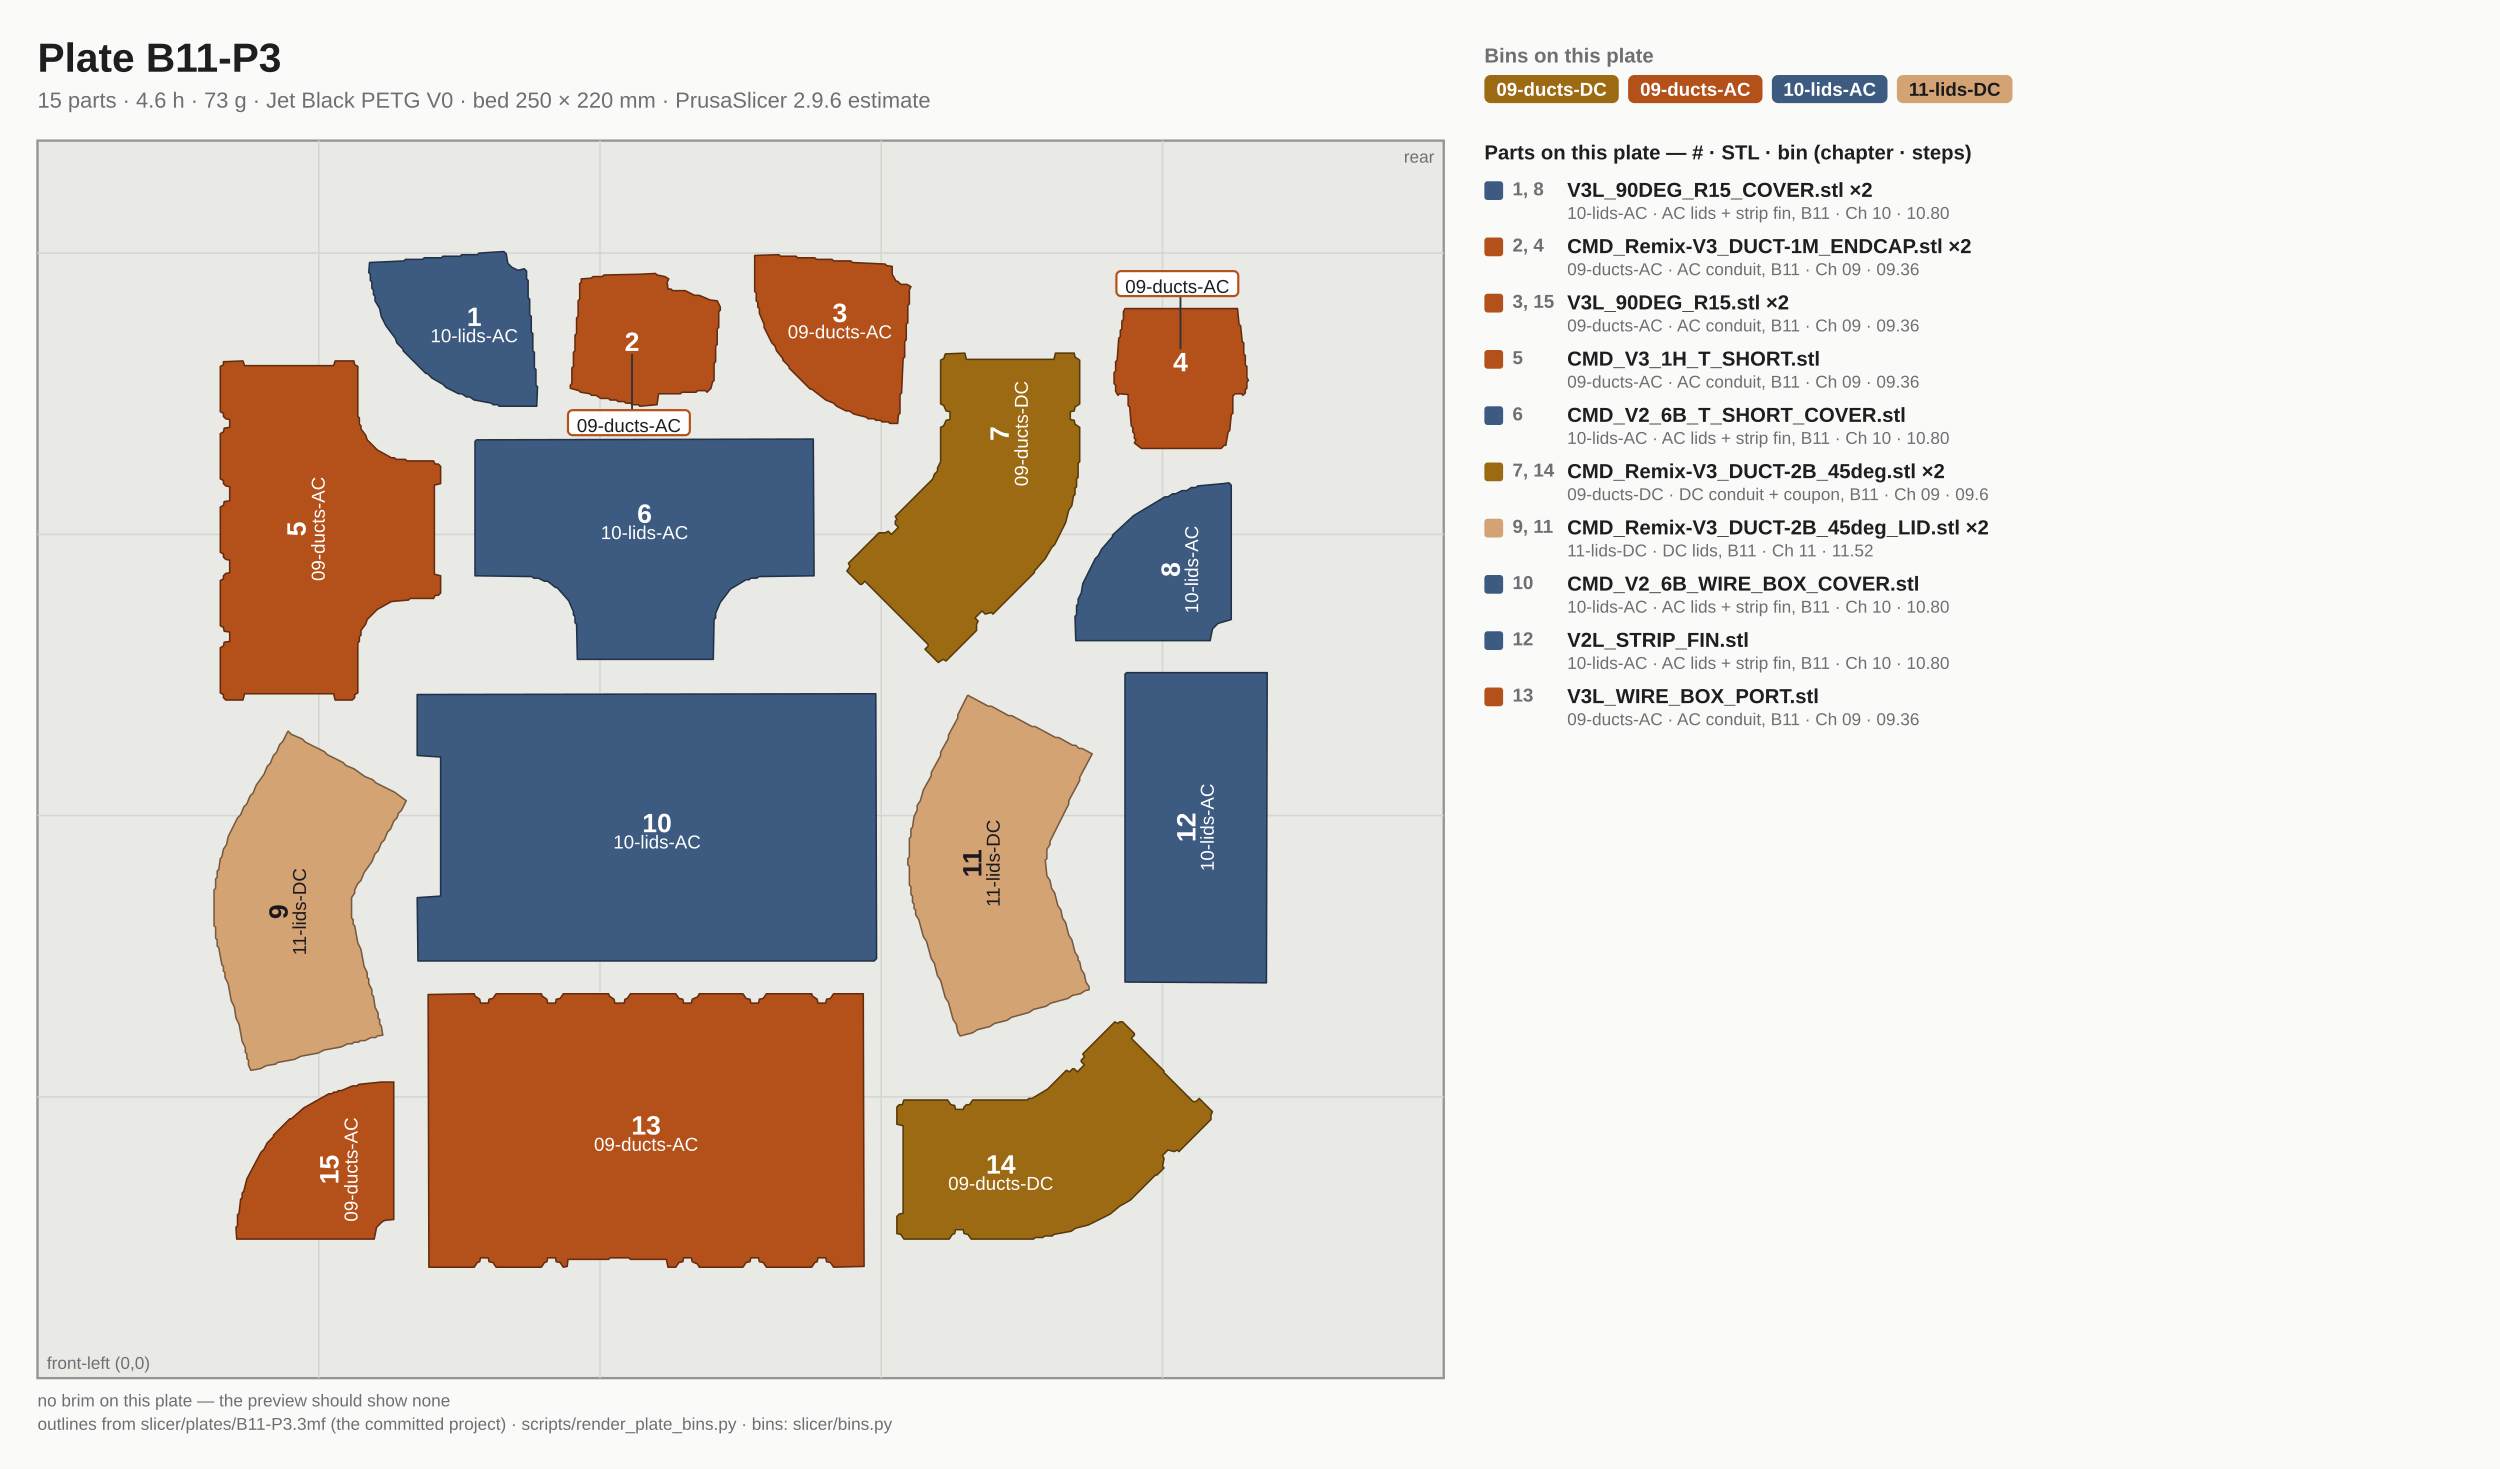
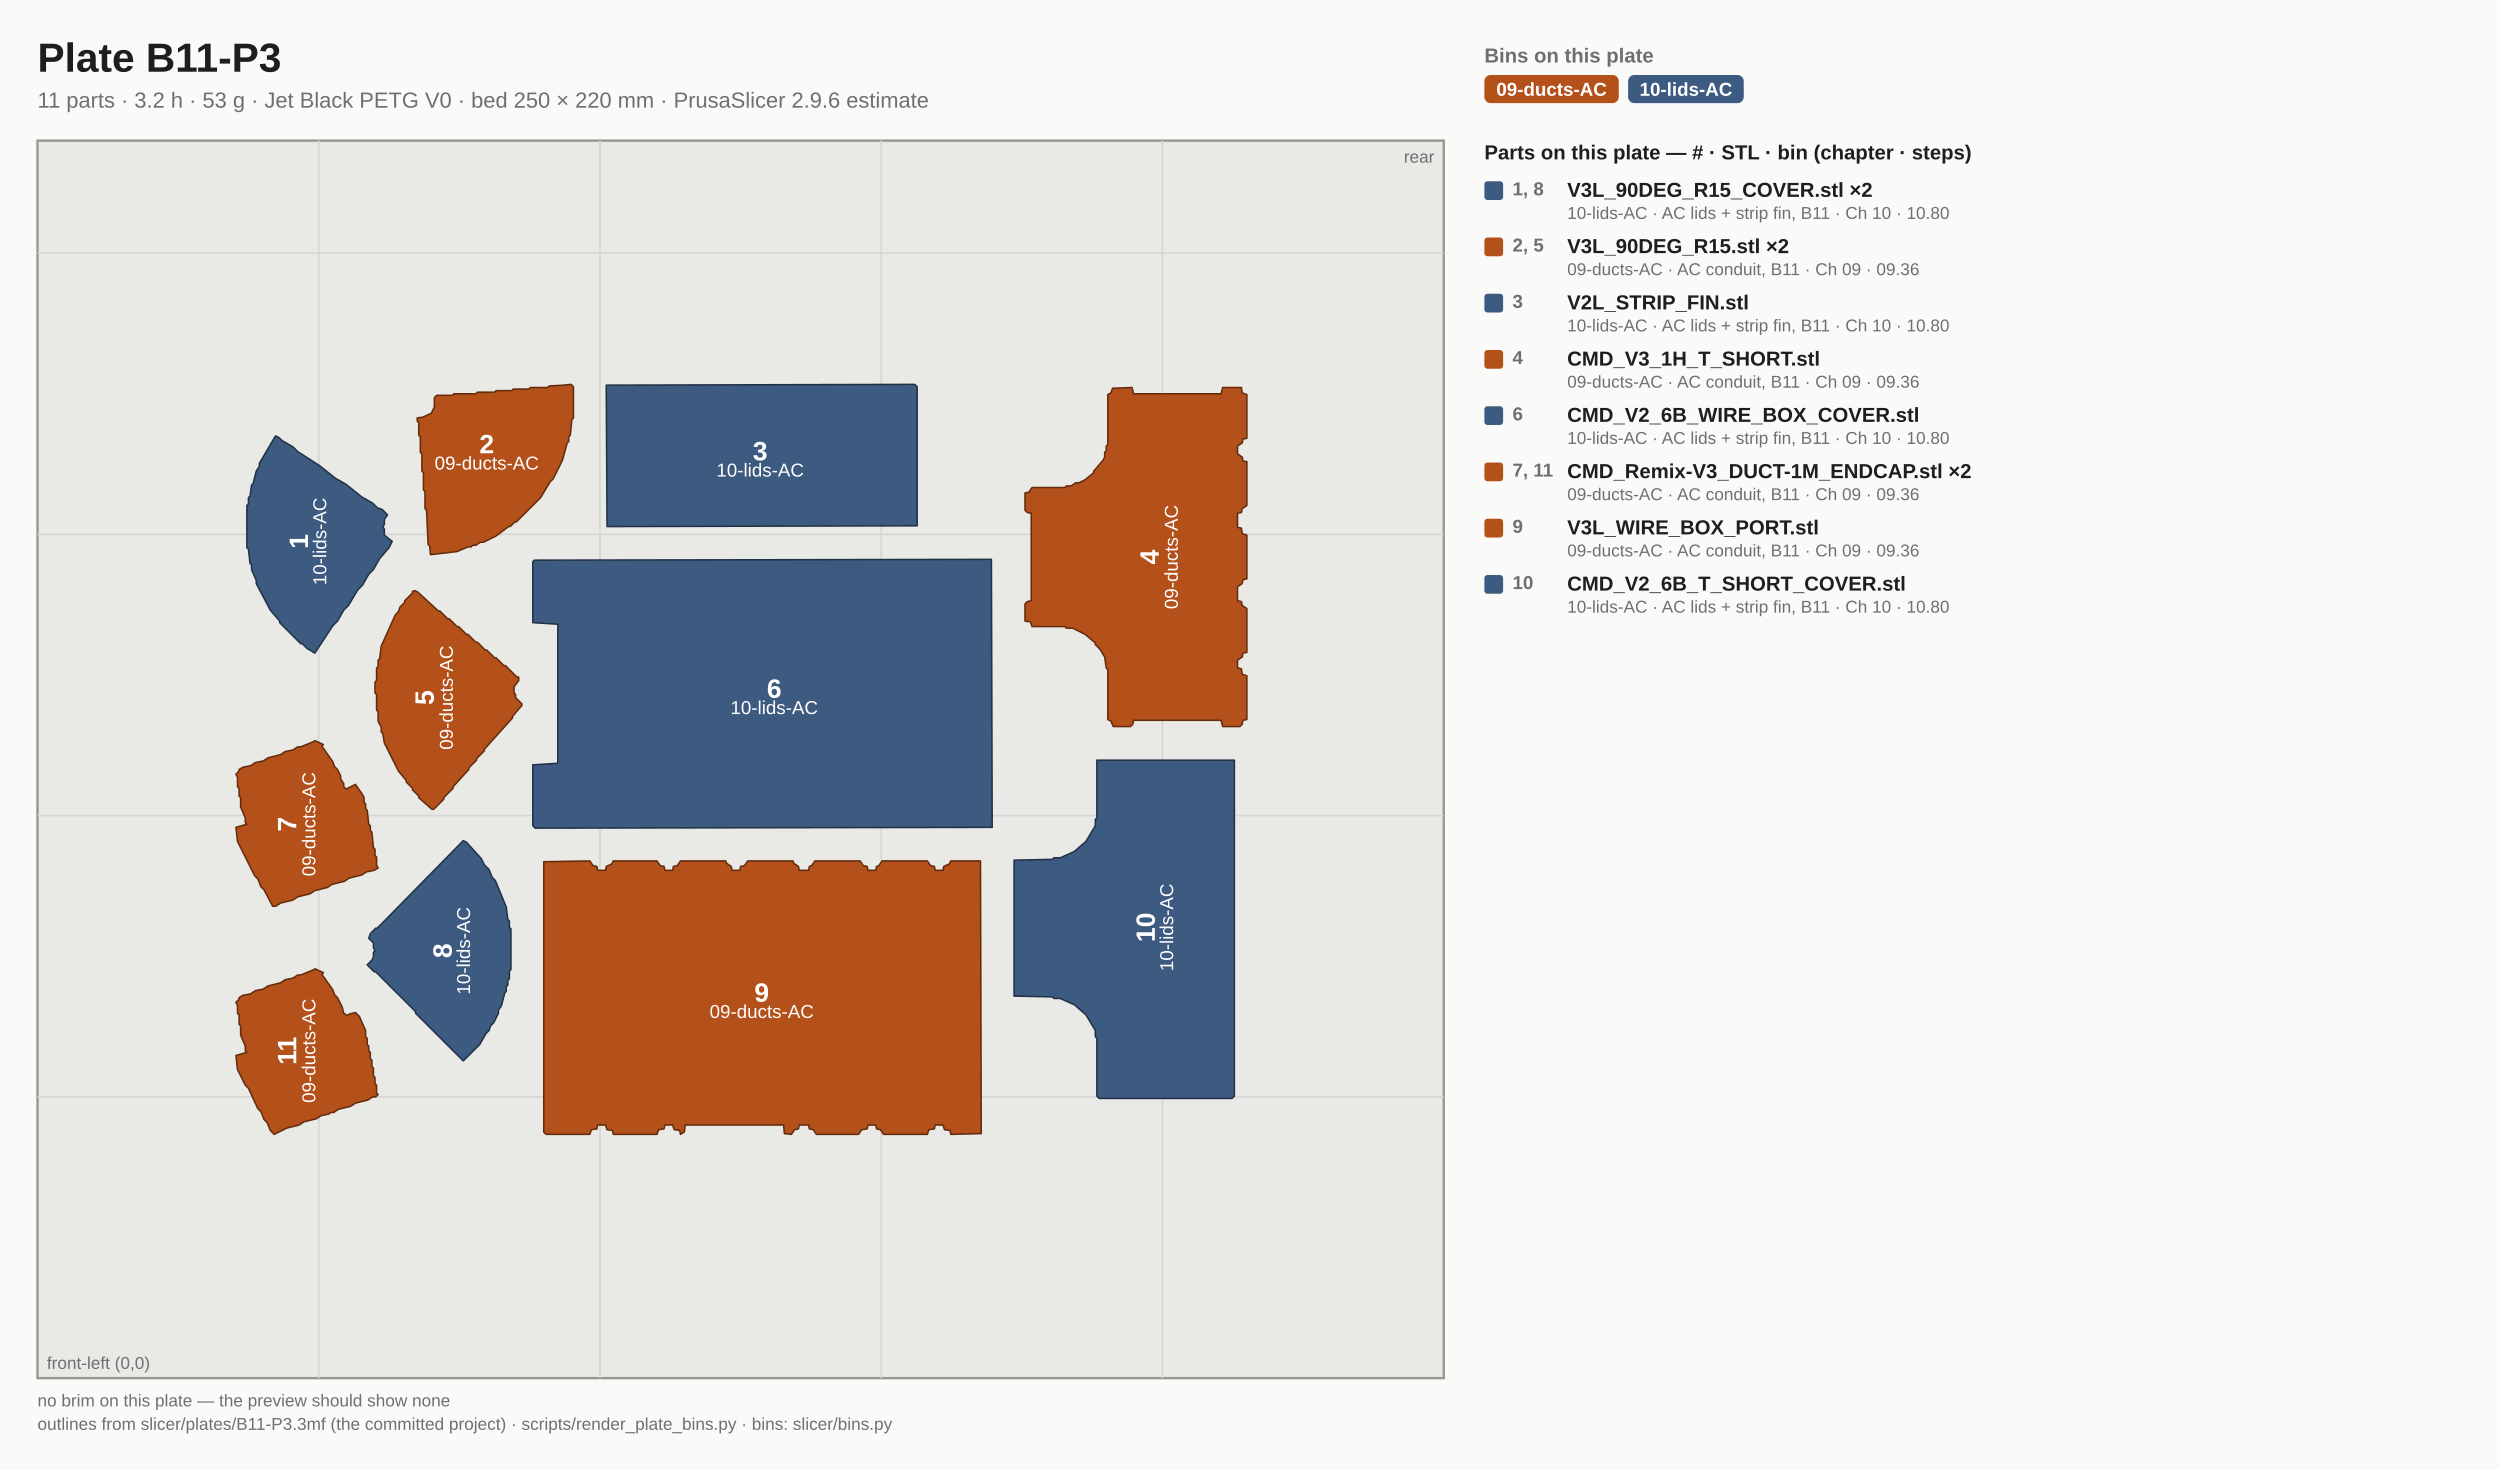
<svg xmlns="http://www.w3.org/2000/svg" width="1600" height="940" viewBox="0 0 1600 940" font-family="Arial, Helvetica, 'DejaVu Sans', sans-serif">
  <rect x="0" y="0" width="1600" height="940" fill="#fafaf9" />
  <text x="24.0" y="45.9" font-size="26" fill="#1e1e20" text-anchor="start" font-weight="bold">Plate B11-P3</text>
-   <text x="24.0" y="68.9" font-size="14" fill="#6e6e73" text-anchor="start">15 parts  ·  4.6 h  ·  73 g  ·  Jet Black PETG V0  ·  bed 250 × 220 mm  ·  PrusaSlicer 2.9.6 estimate</text>
+   <text x="24.0" y="68.9" font-size="14" fill="#6e6e73" text-anchor="start">11 parts  ·  3.2 h  ·  53 g  ·  Jet Black PETG V0  ·  bed 250 × 220 mm  ·  PrusaSlicer 2.9.6 estimate</text>
  <rect x="24.0" y="90.0" width="900.0" height="792.0" fill="#e9e9e6" stroke="#96968f" stroke-width="1.5" />
  <line x1="204.0" y1="90.0" x2="204.0" y2="882.0" stroke="#d5d5d1" stroke-width="1.0" />
  <line x1="384.0" y1="90.0" x2="384.0" y2="882.0" stroke="#d5d5d1" stroke-width="1.0" />
  <line x1="564.0" y1="90.0" x2="564.0" y2="882.0" stroke="#d5d5d1" stroke-width="1.0" />
  <line x1="744.0" y1="90.0" x2="744.0" y2="882.0" stroke="#d5d5d1" stroke-width="1.0" />
  <line x1="24.0" y1="702.0" x2="924.0" y2="702.0" stroke="#d5d5d1" stroke-width="1.0" />
  <line x1="24.0" y1="522.0" x2="924.0" y2="522.0" stroke="#d5d5d1" stroke-width="1.0" />
  <line x1="24.0" y1="342.0" x2="924.0" y2="342.0" stroke="#d5d5d1" stroke-width="1.0" />
  <line x1="24.0" y1="162.0" x2="924.0" y2="162.0" stroke="#d5d5d1" stroke-width="1.0" />
  <text x="30.0" y="876.1" font-size="11" fill="#6e6e73" text-anchor="start">front-left (0,0)</text>
  <text x="918.0" y="104.1" font-size="11" fill="#6e6e73" text-anchor="end">rear</text>
-   <path d="M274.0,636.5 303.5,636.0 304.0,637.5 307.0,639.5 307.5,642.0 312.5,642.0 313.0,639.5 315.5,639.0 317.5,636.0 346.5,636.0 347.0,637.5 350.0,639.5 350.5,642.0 355.5,642.0 356.0,639.5 358.5,639.0 360.5,636.0 389.5,636.0 390.0,637.5 393.0,639.5 393.5,642.0 399.5,642.0 400.0,639.5 401.5,639.0 403.5,636.0 432.5,636.0 434.5,639.0 437.0,639.5 437.5,642.0 442.5,642.0 443.0,639.5 446.5,638.0 447.5,636.0 475.5,636.0 477.5,639.0 480.0,639.5 480.5,642.0 485.5,642.0 486.0,639.5 488.5,639.0 490.5,636.0 519.5,636.0 520.0,637.5 523.0,639.5 523.5,642.0 528.5,642.0 529.0,639.5 531.5,639.0 533.5,636.0 552.5,636.0 553.0,810.5 533.5,811.0 531.5,808.0 529.0,807.5 528.5,805.0 523.5,805.0 523.0,807.5 521.5,808.0 519.5,811.0 490.5,811.0 488.5,808.0 486.0,807.5 485.5,805.0 480.5,805.0 480.0,807.5 477.5,808.0 475.5,811.0 447.5,811.0 446.5,809.0 443.0,807.5 442.5,805.0 437.5,805.0 437.0,807.5 434.5,808.0 432.5,811.0 427.5,811.0 426.5,806.0 403.5,806.0 402.5,805.0 390.5,805.0 389.5,806.0 363.5,806.0 363.0,810.5 360.5,811.0 358.5,808.0 356.0,807.5 355.5,805.0 350.5,805.0 350.0,807.5 348.5,808.0 346.5,811.0 317.5,811.0 315.5,808.0 313.0,807.5 312.5,805.0 307.5,805.0 307.0,807.5 305.5,808.0 303.5,811.0 274.5,811.0Z" fill-rule="evenodd" fill="#b4501a" stroke="#632c0e" stroke-width="1.0" stroke-linejoin="round" />
-   <path d="M267.0,444.5 560.5,444.0 561.0,613.5 559.5,615.0 267.5,615.0 267.0,574.5 282.0,573.5 282.0,484.5 267.0,483.5Z" fill-rule="evenodd" fill="#3d5a80" stroke="#223246" stroke-width="1.0" stroke-linejoin="round" />
-   <path d="M244.0,692.5 252.0,692.5 252.0,780.5 246.5,781.0 244.5,782.0 241.0,785.5 239.5,793.0 151.5,793.0 151.0,785.5 152.0,784.5 152.0,777.5 153.0,776.5 154.0,767.5 155.0,766.5 155.0,763.5 156.0,762.5 158.0,754.5 167.0,737.5 169.0,735.5 171.0,731.5 175.0,727.5 175.0,726.5 185.5,716.0 186.5,716.0 194.5,709.0 210.5,700.0 212.5,700.0 213.5,699.0 215.5,699.0 216.5,698.0 218.5,698.0 225.5,695.0 228.5,695.0 229.5,694.0Z" fill-rule="evenodd" fill="#b4501a" stroke="#632c0e" stroke-width="1.0" stroke-linejoin="round" />
-   <path d="M483.0,163.5 498.5,163.0 499.5,164.0 509.5,164.0 510.5,165.0 521.5,165.0 522.5,166.0 532.5,166.0 533.5,167.0 544.5,167.0 545.5,168.0 566.5,169.0 567.5,170.0 571.0,170.5 571.0,175.5 573.5,180.0 574.5,180.0 576.5,182.0 580.5,182.0 583.0,183.5 582.0,185.5 582.0,194.5 581.0,195.5 581.0,206.5 580.0,207.5 580.0,217.5 579.0,218.5 579.0,228.5 578.0,229.5 577.0,251.5 576.0,252.5 576.0,264.5 575.0,265.5 574.5,271.0 569.5,271.0 568.5,270.0 564.5,270.0 563.5,269.0 560.5,269.0 559.5,268.0 555.5,268.0 554.5,267.0 546.5,265.0 543.5,263.0 541.5,263.0 535.5,260.0 533.5,258.0 528.5,256.0 519.5,249.0 518.5,249.0 505.0,235.5 505.0,234.5 501.0,230.5 501.0,229.5 497.0,224.5 496.0,221.5 494.0,219.5 489.0,209.5 489.0,207.5 486.0,200.5 486.0,197.5 485.0,196.5 485.0,193.5 484.0,192.5 484.0,187.5 483.0,186.5Z" fill-rule="evenodd" fill="#b4501a" stroke="#632c0e" stroke-width="1.0" stroke-linejoin="round" />
-   <path d="M314.0,161.5 322.5,161.0 324.0,162.5 325.0,168.5 327.5,171.0 331.5,173.0 335.5,172.0 337.0,173.5 337.0,178.5 338.0,179.5 338.0,190.5 339.0,191.5 339.0,201.5 340.0,202.5 340.0,212.5 341.0,213.5 341.0,224.5 342.0,225.5 342.0,235.5 343.0,236.5 343.0,246.5 344.0,247.5 343.5,260.0 319.5,260.0 318.5,259.0 315.5,259.0 314.5,258.0 303.5,256.0 300.5,254.0 298.5,254.0 295.5,252.0 293.5,252.0 285.5,248.0 283.5,246.0 276.5,242.0 273.5,239.0 272.5,239.0 258.0,224.5 258.0,223.5 254.0,219.5 253.0,216.5 247.0,208.5 244.0,202.5 243.0,197.5 240.0,192.5 240.0,189.5 239.0,188.5 239.0,185.5 238.0,184.5 238.0,180.5 237.0,179.5 237.0,175.5 236.0,174.5 236.5,168.0 258.5,167.0 259.5,166.0 270.5,166.0 271.5,165.0 282.5,165.0 283.5,164.0 294.5,164.0 295.5,163.0 305.5,163.0 306.5,162.0Z" fill-rule="evenodd" fill="#3d5a80" stroke="#223246" stroke-width="1.0" stroke-linejoin="round" />
-   <path d="M783.0,309.5 786.5,309.0 788.0,310.5 788.0,396.5 779.5,399.0 776.0,402.5 774.5,410.0 688.5,410.0 688.0,394.5 689.0,393.5 689.0,387.5 690.0,386.5 690.0,383.5 692.0,379.5 693.0,373.5 701.0,357.5 703.0,355.5 705.0,351.5 712.0,343.5 712.0,342.5 725.5,330.0 745.5,318.0 747.5,318.0 750.5,316.0 752.5,316.0 756.5,314.0 759.5,314.0 762.5,312.0 765.5,312.0 766.5,311.0Z" fill-rule="evenodd" fill="#3d5a80" stroke="#223246" stroke-width="1.0" stroke-linejoin="round" />
-   <path d="M143.0,231.5 155.5,231.0 156.5,234.0 213.5,234.0 214.5,231.0 226.5,231.0 227.0,233.5 229.0,234.5 229.0,266.5 230.0,267.5 230.0,271.5 231.0,272.5 231.0,274.5 234.0,278.5 235.0,281.5 241.5,288.0 250.5,293.0 252.5,293.0 253.5,294.0 259.5,294.0 260.5,295.0 277.5,295.0 278.5,297.0 280.5,297.0 282.0,298.5 282.0,309.5 278.0,310.5 278.0,367.5 282.0,368.5 282.0,379.5 280.5,381.0 278.5,381.0 277.5,383.0 262.5,383.0 261.5,384.0 250.5,385.0 241.5,390.0 235.0,396.5 234.0,399.5 231.0,403.5 231.0,406.5 230.0,407.5 230.0,410.5 229.0,411.5 229.0,443.5 227.0,444.5 227.0,446.5 225.5,448.0 214.5,448.0 213.5,444.0 156.5,444.0 155.5,448.0 144.5,448.0 143.0,446.5 143.0,444.5 141.0,443.5 141.0,414.5 143.0,413.5 143.5,411.0 147.0,410.5 147.0,404.5 143.5,404.0 143.0,401.5 141.0,400.5 141.0,371.5 143.0,370.5 143.0,368.5 144.5,367.0 147.0,366.5 147.0,358.5 144.5,358.0 143.0,356.5 143.0,354.5 141.0,353.5 141.0,324.5 143.0,323.5 143.5,321.0 147.0,320.5 147.0,311.5 144.5,311.0 143.0,309.5 143.0,307.5 141.0,306.5 141.0,277.5 143.0,276.5 143.5,274.0 147.0,273.5 147.0,268.5 144.5,268.0 143.0,266.5 143.0,264.5 141.0,263.5 141.0,234.5 143.0,233.5Z" fill-rule="evenodd" fill="#b4501a" stroke="#632c0e" stroke-width="1.0" stroke-linejoin="round" />
-   <path d="M305.0,281.5 520.5,281.0 521.0,368.5 485.5,369.0 484.5,370.0 480.5,370.0 479.5,371.0 477.5,371.0 467.5,377.0 461.0,385.5 458.0,392.5 458.0,395.5 457.0,396.5 456.5,422.0 369.5,422.0 369.0,399.5 368.0,398.5 368.0,394.5 367.0,393.5 367.0,391.5 364.0,384.5 356.5,376.0 355.5,376.0 350.5,372.0 348.5,372.0 344.5,370.0 341.5,370.0 340.5,369.0 304.0,368.5 304.0,282.5Z" fill-rule="evenodd" fill="#3d5a80" stroke="#223246" stroke-width="1.0" stroke-linejoin="round" />
-   <path d="M410.0,175.5 419.5,175.0 420.5,176.0 425.5,177.0 428.0,178.5 427.0,180.5 427.5,185.0 429.5,185.0 430.5,186.0 438.5,186.0 444.5,189.0 447.5,189.0 454.5,192.0 459.0,192.5 461.0,196.5 461.0,198.5 460.0,199.5 460.0,209.5 459.0,210.5 459.0,220.5 458.0,221.5 458.0,231.5 457.0,232.5 457.0,243.5 456.0,244.5 455.0,248.5 452.5,251.0 451.5,250.0 446.5,250.0 445.5,251.0 436.5,251.0 435.5,252.0 421.5,252.0 420.5,259.0 409.5,260.0 408.5,259.0 404.5,259.0 403.5,258.0 400.5,258.0 399.5,257.0 395.5,257.0 394.5,256.0 390.5,256.0 389.5,255.0 384.5,255.0 381.5,253.0 378.5,253.0 377.5,252.0 371.5,251.0 370.5,250.0 365.0,248.5 365.0,246.5 366.0,245.5 366.0,235.5 367.0,234.5 367.0,225.5 368.0,224.5 368.0,214.5 369.0,213.5 369.0,203.5 370.0,202.5 370.0,192.5 371.0,191.5 371.0,181.5 372.0,180.5 372.0,178.5 378.5,178.0 379.5,177.0 385.5,177.0 386.5,176.0Z" fill-rule="evenodd" fill="#b4501a" stroke="#632c0e" stroke-width="1.0" stroke-linejoin="round" />
-   <path d="M720.0,197.5 792.0,197.5 793.0,207.5 794.0,208.5 795.0,218.5 796.0,219.5 796.0,226.5 797.0,227.5 797.0,233.5 798.0,234.5 798.0,241.5 799.0,243.5 798.0,244.5 798.0,248.5 797.0,249.5 797.0,251.5 795.5,253.0 794.5,252.0 790.5,252.0 789.0,253.5 789.0,264.5 788.0,265.5 787.0,275.5 786.0,276.5 784.5,285.0 783.5,285.0 781.5,287.0 730.5,287.0 726.0,283.5 727.0,281.5 726.0,280.5 726.0,277.5 725.0,276.5 725.0,273.5 724.0,272.5 723.0,260.5 722.0,259.5 722.0,252.5 716.5,252.0 715.5,253.0 714.0,250.5 714.0,246.5 713.0,245.5 713.0,238.5 714.0,237.5 714.0,231.5 715.0,230.5 716.0,216.5 717.0,215.5 717.0,211.5 718.0,210.5 718.0,205.5 719.0,204.5 719.0,199.5Z" fill-rule="evenodd" fill="#b4501a" stroke="#632c0e" stroke-width="1.0" stroke-linejoin="round" />
-   <path d="M721.0,430.5 811.0,430.5 810.5,629.0 720.0,628.5 720.0,431.5Z" fill-rule="evenodd" fill="#3d5a80" stroke="#223246" stroke-width="1.0" stroke-linejoin="round" />
-   <path d="M605.0,226.5 617.5,226.0 618.5,230.0 674.5,230.0 675.5,226.0 687.5,226.0 688.0,228.5 691.0,230.5 691.0,258.5 688.0,260.5 687.5,263.0 685.0,263.5 685.0,268.5 687.5,269.0 688.0,271.5 691.0,273.5 691.0,295.5 690.0,296.5 690.0,305.5 689.0,306.5 689.0,311.5 688.0,312.5 688.0,316.5 687.0,317.5 686.0,323.5 684.0,326.5 682.0,334.5 675.0,348.5 673.0,350.5 669.0,357.5 662.0,365.5 662.0,366.5 635.5,393.0 634.5,392.0 630.5,393.0 628.5,391.0 624.0,395.5 626.0,397.5 625.0,399.5 625.0,403.5 605.5,423.0 603.5,422.0 600.5,424.0 592.0,415.5 594.0,413.5 594.0,412.5 553.5,372.0 551.5,374.0 550.5,374.0 542.0,365.5 544.0,362.5 543.0,360.5 562.5,341.0 566.5,341.0 568.5,340.0 570.5,342.0 575.0,337.5 573.0,335.5 573.0,333.5 574.0,332.5 573.0,330.5 597.0,306.5 598.0,303.5 600.0,301.5 600.0,299.5 602.0,295.5 602.0,273.5 604.0,272.5 605.5,269.0 608.0,268.5 608.0,263.5 605.5,263.0 604.0,259.5 602.0,258.5 602.0,230.5 604.0,229.5Z" fill-rule="evenodd" fill="#9c6a12" stroke="#563a0a" stroke-width="1.0" stroke-linejoin="round" />
-   <path d="M713.0,654.5 713.5,654.0 715.5,655.0 716.5,654.0 718.5,654.0 726.0,661.5 726.0,662.5 724.0,664.5 745.0,685.5 745.0,686.5 763.5,705.0 765.5,705.0 767.5,703.0 776.0,711.5 775.0,713.5 775.0,716.5 754.5,737.0 753.5,736.0 751.5,737.0 747.5,736.0 744.0,739.5 745.0,741.5 744.0,746.5 745.0,747.5 740.5,752.0 739.5,752.0 723.5,768.0 716.5,772.0 710.5,777.0 696.5,784.0 688.5,786.0 685.5,788.0 674.5,790.0 673.5,791.0 668.5,791.0 667.5,792.0 662.5,792.0 661.5,793.0 621.5,793.0 619.5,790.0 617.0,789.5 616.5,787.0 611.5,787.0 611.0,789.5 609.5,790.0 607.5,793.0 578.5,793.0 576.5,790.0 574.0,789.5 574.0,778.5 575.5,777.0 578.0,776.5 578.0,720.5 574.0,719.5 574.0,708.5 575.5,707.0 577.5,707.0 578.5,704.0 606.5,704.0 608.5,707.0 611.0,707.5 611.5,710.0 616.5,710.0 617.0,708.5 618.5,707.0 620.5,707.0 622.5,704.0 657.5,704.0 658.5,703.0 660.5,703.0 670.5,697.0 682.5,685.0 684.5,686.0 686.5,684.0 687.5,684.0 689.5,686.0 694.0,681.5 692.0,679.5 692.0,678.5 694.0,676.5 693.0,674.5Z" fill-rule="evenodd" fill="#9c6a12" stroke="#563a0a" stroke-width="1.0" stroke-linejoin="round" />
-   <path d="M184.0,468.5 184.5,468.0 186.5,470.0 193.5,473.0 195.5,475.0 207.5,481.0 209.5,483.0 219.5,488.0 221.5,490.0 226.5,492.0 233.5,497.0 238.5,499.0 240.5,501.0 252.5,507.0 260.0,512.5 257.0,518.5 255.0,520.5 254.0,523.5 252.0,525.5 250.0,530.5 248.0,532.5 246.0,537.5 244.0,539.5 242.0,544.5 240.0,546.5 238.0,551.5 233.0,558.5 231.0,563.5 229.0,565.5 227.0,569.5 227.0,571.5 225.0,574.5 225.0,587.5 226.0,588.5 226.0,591.5 227.0,592.5 229.0,603.5 231.0,607.5 233.0,618.5 235.0,622.5 235.0,625.5 236.0,626.5 236.0,629.5 238.0,633.5 238.0,636.5 239.0,637.5 240.0,644.5 242.0,648.5 242.0,651.5 243.0,652.5 243.0,655.5 244.0,656.5 245.0,662.5 241.5,663.0 240.5,664.0 237.5,664.0 233.5,666.0 230.5,666.0 229.5,667.0 226.5,667.0 225.5,668.0 222.5,668.0 218.5,670.0 207.5,672.0 203.5,674.0 192.5,676.0 188.5,678.0 177.5,680.0 176.5,681.0 170.5,682.0 166.5,684.0 160.5,685.0 159.0,681.5 159.0,678.5 158.0,677.5 158.0,674.5 157.0,673.5 157.0,670.5 155.0,666.5 153.0,655.5 151.0,651.5 150.0,644.5 148.0,640.5 146.0,629.5 144.0,625.5 144.0,622.5 143.0,621.5 143.0,618.5 142.0,617.5 140.0,606.5 139.0,605.5 139.0,601.5 138.0,600.5 138.0,593.5 137.0,592.5 137.0,569.5 138.0,568.5 138.0,562.5 139.0,561.5 139.0,557.5 140.0,556.5 141.0,549.5 142.0,548.5 143.0,543.5 145.0,540.5 146.0,535.5 152.0,523.5 154.0,521.5 156.0,516.5 158.0,514.5 160.0,509.5 162.0,507.5 164.0,502.5 169.0,495.5 171.0,490.5 173.0,488.5 175.0,483.5 177.0,481.5 179.0,476.5 181.0,474.5Z" fill-rule="evenodd" fill="#d4a373" stroke="#755a3f" stroke-width="1.0" stroke-linejoin="round" />
-   <path d="M619.0,445.5 619.5,445.0 632.5,452.0 634.5,452.0 645.5,458.0 647.5,458.0 660.5,465.0 662.5,465.0 675.5,472.0 677.5,472.0 686.5,477.0 688.5,477.0 690.5,479.0 692.5,479.0 699.0,482.5 691.0,497.5 691.0,499.5 684.0,512.5 684.0,514.5 672.0,538.5 672.0,540.5 670.0,543.5 670.0,549.5 669.0,550.5 670.0,560.5 672.0,563.5 673.0,568.5 675.0,571.5 677.0,579.5 679.0,582.5 680.0,587.5 682.0,590.5 684.0,598.5 686.0,601.5 688.0,609.5 690.0,612.5 690.0,614.5 691.0,615.5 692.0,620.5 694.0,623.5 695.0,628.5 697.0,631.5 697.0,633.5 694.5,634.0 691.5,636.0 686.5,637.0 683.5,639.0 672.5,642.0 669.5,644.0 661.5,646.0 658.5,648.0 647.5,651.0 644.5,653.0 636.5,655.0 633.5,657.0 625.5,659.0 622.5,661.0 614.5,663.0 613.0,660.5 612.0,655.5 610.0,652.5 607.0,641.5 605.0,638.5 602.0,627.5 600.0,624.5 598.0,616.5 596.0,613.5 593.0,602.5 591.0,599.5 588.0,588.5 586.0,585.5 586.0,582.5 585.0,581.5 585.0,578.5 584.0,577.5 584.0,573.5 583.0,572.5 583.0,567.5 582.0,566.5 582.0,554.5 581.0,553.5 581.0,549.5 582.0,548.5 582.0,536.5 583.0,535.5 583.0,530.5 584.0,529.5 585.0,522.5 587.0,518.5 587.0,515.5 589.0,512.5 591.0,505.5 596.0,496.5 596.0,494.5 602.0,483.5 602.0,481.5 607.0,472.5 607.0,470.5 613.0,459.5 613.0,457.5Z" fill-rule="evenodd" fill="#d4a373" stroke="#755a3f" stroke-width="1.0" stroke-linejoin="round" />
-   <text x="420.5" y="532.6" font-size="17" fill="#ffffff" text-anchor="middle" font-weight="bold">10</text>
-   <text x="420.5" y="543.0" font-size="12" fill="#ffffff" text-anchor="middle">10-lids-AC</text>
-   <text x="413.5" y="726.1" font-size="17" fill="#ffffff" text-anchor="middle" font-weight="bold">13</text>
-   <text x="413.5" y="736.5" font-size="12" fill="#ffffff" text-anchor="middle">09-ducts-AC</text>
-   <text x="412.5" y="334.6" font-size="17" fill="#ffffff" text-anchor="middle" font-weight="bold">6</text>
-   <text x="412.5" y="345.0" font-size="12" fill="#ffffff" text-anchor="middle">10-lids-AC</text>
-   <text x="189.5" y="344.6" font-size="17" fill="#ffffff" text-anchor="middle" font-weight="bold" transform="rotate(-90 189.5 338.5)">5</text>
-   <text x="203.5" y="342.8" font-size="12" fill="#ffffff" text-anchor="middle" transform="rotate(-90 203.5 338.5)">09-ducts-AC</text>
-   <text x="759.0" y="535.6" font-size="17" fill="#ffffff" text-anchor="middle" font-weight="bold" transform="rotate(-90 759.0 529.5)">12</text>
-   <text x="772.5" y="533.8" font-size="12" fill="#ffffff" text-anchor="middle" transform="rotate(-90 772.5 529.5)">10-lids-AC</text>
-   <text x="178.0" y="589.6" font-size="17" fill="#1a1a1e" text-anchor="middle" font-weight="bold" transform="rotate(-90 178.0 583.5)">9</text>
-   <text x="191.5" y="587.8" font-size="12" fill="#1a1a1e" text-anchor="middle" transform="rotate(-90 191.5 583.5)">11-lids-DC</text>
-   <text x="622.0" y="558.6" font-size="17" fill="#1a1a1e" text-anchor="middle" font-weight="bold" transform="rotate(-90 622.0 552.5)">11</text>
-   <text x="635.5" y="556.8" font-size="12" fill="#1a1a1e" text-anchor="middle" transform="rotate(-90 635.5 552.5)">11-lids-DC</text>
-   <text x="640.5" y="751.1" font-size="17" fill="#ffffff" text-anchor="middle" font-weight="bold">14</text>
-   <text x="640.5" y="761.5" font-size="12" fill="#ffffff" text-anchor="middle">09-ducts-DC</text>
-   <text x="639.5" y="283.6" font-size="17" fill="#ffffff" text-anchor="middle" font-weight="bold" transform="rotate(-90 639.5 277.5)">7</text>
-   <text x="653.5" y="281.8" font-size="12" fill="#ffffff" text-anchor="middle" transform="rotate(-90 653.5 277.5)">09-ducts-DC</text>
-   <text x="210.5" y="754.6" font-size="17" fill="#ffffff" text-anchor="middle" font-weight="bold" transform="rotate(-90 210.5 748.5)">15</text>
-   <text x="224.5" y="752.8" font-size="12" fill="#ffffff" text-anchor="middle" transform="rotate(-90 224.5 748.5)">09-ducts-AC</text>
-   <text x="537.5" y="206.1" font-size="17" fill="#ffffff" text-anchor="middle" font-weight="bold">3</text>
-   <text x="537.5" y="216.5" font-size="12" fill="#ffffff" text-anchor="middle">09-ducts-AC</text>
-   <text x="749.0" y="370.6" font-size="17" fill="#ffffff" text-anchor="middle" font-weight="bold" transform="rotate(-90 749.0 364.5)">8</text>
-   <text x="762.5" y="368.8" font-size="12" fill="#ffffff" text-anchor="middle" transform="rotate(-90 762.5 364.5)">10-lids-AC</text>
-   <text x="303.5" y="208.6" font-size="17" fill="#ffffff" text-anchor="middle" font-weight="bold">1</text>
-   <text x="303.5" y="219.0" font-size="12" fill="#ffffff" text-anchor="middle">10-lids-AC</text>
-   <line x1="755.5" y1="231.5" x2="755.5" y2="189.5" stroke="#333336" stroke-width="1.2" />
-   <rect x="714.5" y="173.5" width="78.0" height="16.0" rx="3.0" fill="#ffffff" fill-opacity="0.94" stroke="#b4501a" stroke-width="1.4" />
-   <text x="753.5" y="187.5" font-size="12" fill="#1e1e20" text-anchor="middle">09-ducts-AC</text>
-   <rect x="747.5" y="223.5" width="16.0" height="16.0" rx="3.0" fill="#b4501a" />
-   <text x="755.5" y="237.6" font-size="17" fill="#ffffff" text-anchor="middle" font-weight="bold">4</text>
-   <line x1="404.5" y1="218.5" x2="404.5" y2="262.5" stroke="#333336" stroke-width="1.2" />
-   <rect x="363.5" y="262.5" width="78.0" height="16.0" rx="3.0" fill="#ffffff" fill-opacity="0.94" stroke="#b4501a" stroke-width="1.4" />
-   <text x="402.5" y="276.5" font-size="12" fill="#1e1e20" text-anchor="middle">09-ducts-AC</text>
-   <rect x="397.0" y="210.5" width="15.0" height="16.0" rx="3.0" fill="#b4501a" />
-   <text x="404.5" y="224.6" font-size="17" fill="#ffffff" text-anchor="middle" font-weight="bold">2</text>
+   <path d="M348.0,551.5 377.5,551.0 379.5,554.0 382.0,554.5 382.5,557.0 387.5,557.0 388.0,554.5 391.5,553.0 392.5,551.0 420.5,551.0 422.5,554.0 425.0,554.5 425.5,557.0 430.5,557.0 431.0,554.5 433.5,554.0 435.5,551.0 464.5,551.0 465.0,552.5 468.0,554.5 468.5,557.0 473.5,557.0 474.0,554.5 476.5,554.0 478.5,551.0 507.5,551.0 508.0,552.5 511.0,554.5 511.5,557.0 517.5,557.0 518.0,554.5 519.5,554.0 521.5,551.0 550.5,551.0 552.5,554.0 555.0,554.5 555.5,557.0 560.5,557.0 561.0,554.5 562.5,554.0 564.5,551.0 593.5,551.0 595.5,554.0 598.0,554.5 598.5,557.0 603.5,557.0 604.0,554.5 607.5,553.0 608.5,551.0 627.5,551.0 628.0,725.5 608.5,726.0 608.0,723.5 604.5,723.0 603.5,720.0 598.5,720.0 598.0,722.5 594.5,723.0 593.5,726.0 565.5,726.0 563.5,723.0 561.0,722.5 560.5,720.0 555.5,720.0 555.0,722.5 551.5,723.0 549.5,726.0 522.5,726.0 520.5,723.0 518.0,722.5 517.5,720.0 511.5,720.0 511.0,722.5 508.5,723.0 506.5,726.0 502.0,725.5 501.5,720.0 438.5,720.0 438.0,724.5 435.5,726.0 435.0,723.5 431.5,723.0 430.5,720.0 425.5,720.0 425.0,722.5 421.5,723.0 420.5,726.0 392.5,726.0 392.0,723.5 388.5,723.0 387.5,720.0 382.5,720.0 382.0,722.5 378.5,723.0 377.5,726.0 349.5,726.0 348.0,724.5Z" fill-rule="evenodd" fill="#b4501a" stroke="#632c0e" stroke-width="1.0" stroke-linejoin="round" />
+   <path d="M342.0,358.5 634.5,358.0 635.0,529.5 342.5,530.0 341.0,528.5 341.0,489.5 357.0,488.5 357.0,399.5 341.0,398.5 341.0,359.5Z" fill-rule="evenodd" fill="#3d5a80" stroke="#223246" stroke-width="1.0" stroke-linejoin="round" />
+   <path d="M361.0,246.5 365.5,246.0 367.0,247.5 367.0,267.5 366.0,268.5 365.0,278.5 364.0,279.5 364.0,282.5 363.0,283.5 360.0,294.5 354.0,306.5 352.0,308.5 346.0,318.5 330.5,334.0 329.5,334.0 326.5,337.0 325.5,337.0 317.5,343.0 309.5,347.0 307.5,347.0 304.5,349.0 302.5,349.0 301.5,350.0 299.5,350.0 292.5,353.0 275.5,355.0 275.0,349.5 274.0,348.5 273.0,326.5 272.0,325.5 272.0,314.5 271.0,313.5 271.0,302.5 270.0,301.5 270.0,290.5 269.0,289.5 269.0,279.5 268.0,278.5 268.0,270.5 267.0,269.5 267.0,267.5 270.5,267.0 276.0,264.5 278.0,260.5 278.0,254.5 279.5,253.0 289.5,253.0 290.5,252.0 304.5,252.0 305.5,251.0 316.5,251.0 317.5,250.0 327.5,250.0 328.5,249.0 338.5,249.0 339.5,248.0 350.5,248.0 351.5,247.0Z" fill-rule="evenodd" fill="#b4501a" stroke="#632c0e" stroke-width="1.0" stroke-linejoin="round" />
+   <path d="M264.0,378.5 265.5,378.0 267.5,379.0 280.5,391.0 281.5,391.0 286.5,396.0 287.5,396.0 292.5,401.0 293.5,401.0 298.5,406.0 299.5,406.0 304.5,411.0 305.5,411.0 310.5,416.0 311.5,416.0 316.5,421.0 317.5,421.0 322.5,426.0 323.5,426.0 330.5,433.0 332.0,433.5 332.0,435.5 329.0,439.5 329.0,443.5 330.0,444.5 330.0,446.5 334.0,450.5 334.0,451.5 328.0,458.5 328.0,459.5 310.0,479.5 310.0,480.5 305.0,485.5 305.0,486.5 300.0,491.5 300.0,492.5 290.0,503.5 290.0,504.5 284.0,510.5 284.0,511.5 277.5,518.0 276.5,518.0 268.0,510.5 268.0,509.5 264.0,505.5 264.0,504.5 260.0,500.5 260.0,499.5 255.0,493.5 246.0,475.5 245.0,469.5 244.0,468.5 244.0,465.5 242.0,461.5 242.0,455.5 241.0,454.5 241.0,444.5 240.0,443.5 240.0,436.5 241.0,435.5 241.0,427.5 242.0,426.5 242.0,422.5 243.0,421.5 244.0,413.5 253.0,393.5 255.0,391.5 256.0,388.5 259.0,385.5 259.0,384.5 264.0,379.5Z" fill-rule="evenodd" fill="#b4501a" stroke="#632c0e" stroke-width="1.0" stroke-linejoin="round" />
+   <path d="M296.0,538.5 296.5,538.0 298.5,539.0 308.0,549.5 310.0,553.5 313.0,556.5 315.0,561.5 317.0,563.5 324.0,580.5 325.0,588.5 326.0,589.5 326.0,593.5 327.0,594.5 327.0,620.5 326.0,621.5 326.0,626.5 325.0,627.5 325.0,630.5 324.0,631.5 324.0,634.5 323.0,635.5 321.0,643.5 319.0,646.5 319.0,648.5 316.0,654.5 314.0,656.5 313.0,659.5 311.0,661.5 307.0,668.5 296.5,679.0 266.0,648.5 266.0,647.5 240.5,622.0 239.5,622.0 235.0,617.5 238.0,614.5 239.0,612.5 239.0,609.5 240.0,608.5 239.0,606.5 239.0,603.5 236.0,600.5 237.0,597.5 240.5,594.0 241.5,594.0Z" fill-rule="evenodd" fill="#3d5a80" stroke="#223246" stroke-width="1.0" stroke-linejoin="round" />
+   <path d="M176.0,279.5 176.5,279.0 178.5,280.0 180.5,282.0 187.5,286.0 190.5,289.0 204.5,298.0 214.5,306.0 221.5,310.0 231.5,318.0 238.5,322.0 241.5,325.0 244.5,326.0 248.0,329.5 246.0,332.5 246.0,335.5 245.0,337.5 246.0,338.5 246.0,342.5 251.0,346.5 249.0,350.5 243.0,357.5 239.0,364.5 236.0,367.5 232.0,374.5 229.0,377.5 223.0,387.5 220.0,390.5 216.0,397.5 213.0,400.5 201.5,418.0 196.5,415.0 193.5,412.0 192.5,412.0 179.0,398.5 179.0,397.5 173.0,390.5 164.0,373.5 164.0,371.5 161.0,364.5 161.0,361.5 160.0,360.5 159.0,351.5 158.0,350.5 158.0,323.5 159.0,322.5 159.0,318.5 160.0,317.5 161.0,310.5 162.0,309.5 164.0,301.5 166.0,298.5 166.0,296.5Z" fill-rule="evenodd" fill="#3d5a80" stroke="#223246" stroke-width="1.0" stroke-linejoin="round" />
+   <path d="M712.0,248.5 724.5,248.0 725.5,252.0 781.5,252.0 782.5,248.0 794.5,248.0 795.0,251.5 798.0,252.5 798.0,280.5 795.5,281.0 795.0,283.5 792.0,285.5 792.0,290.5 795.0,292.5 795.5,295.0 798.0,295.5 798.0,323.5 795.0,325.5 794.5,328.0 792.0,328.5 792.0,337.5 794.5,338.0 795.0,341.5 798.0,342.5 798.0,370.5 795.5,371.0 795.0,373.5 792.0,375.5 792.0,384.5 794.5,385.0 795.0,387.5 798.0,389.5 798.0,417.5 795.5,418.0 795.0,420.5 792.0,422.5 792.0,427.5 794.5,428.0 795.0,431.5 798.0,432.5 798.0,460.5 795.5,461.0 795.0,463.5 793.5,465.0 782.5,465.0 781.5,461.0 725.5,461.0 725.0,463.5 723.5,465.0 712.5,465.0 711.0,461.5 709.0,460.5 709.0,428.5 708.0,427.5 707.0,420.5 704.0,415.5 701.0,412.5 701.0,411.5 694.5,406.0 686.5,402.0 682.5,402.0 681.5,401.0 660.5,401.0 659.5,398.0 656.0,397.5 656.0,386.5 657.5,385.0 660.0,384.5 660.0,328.5 657.5,328.0 656.0,326.5 656.0,315.5 658.5,315.0 660.5,312.0 681.5,312.0 682.5,311.0 685.5,311.0 688.5,309.0 690.5,309.0 694.5,307.0 700.0,302.5 700.0,301.5 706.0,294.5 707.0,292.5 707.0,289.5 708.0,288.5 708.0,285.5 709.0,284.5 709.0,252.5 711.0,251.5Z" fill-rule="evenodd" fill="#b4501a" stroke="#632c0e" stroke-width="1.0" stroke-linejoin="round" />
+   <path d="M702.0,486.5 790.0,486.5 790.0,701.5 788.5,703.0 703.5,703.0 702.0,701.5 702.0,664.5 701.0,663.5 701.0,659.5 695.0,649.5 687.5,643.0 678.5,639.0 674.5,639.0 673.5,638.0 649.0,637.5 649.0,550.5 673.5,550.0 674.5,549.0 678.5,549.0 687.5,545.0 695.0,538.5 701.0,528.5 701.0,524.5 702.0,523.5Z" fill-rule="evenodd" fill="#3d5a80" stroke="#223246" stroke-width="1.0" stroke-linejoin="round" />
+   <path d="M201.0,474.5 201.5,474.0 207.0,476.5 206.0,477.5 213.0,487.5 214.0,490.5 216.0,492.5 218.0,496.5 218.0,498.5 220.0,501.5 220.0,503.5 221.5,505.0 227.5,502.0 232.0,508.5 233.0,510.5 233.0,513.5 234.0,514.5 234.0,517.5 235.0,518.5 236.0,527.5 237.0,528.5 237.0,531.5 238.0,532.5 239.0,542.5 240.0,543.5 240.0,547.5 241.0,548.5 241.0,553.5 242.0,555.5 239.5,557.0 234.5,558.0 231.5,560.0 223.5,562.0 220.5,564.0 212.5,566.0 209.5,568.0 201.5,570.0 198.5,572.0 190.5,574.0 187.5,576.0 179.5,578.0 176.5,580.0 174.5,580.0 169.0,569.5 167.0,567.5 165.0,562.5 163.0,560.5 152.0,538.5 151.0,529.5 158.0,527.5 157.0,526.5 157.0,523.5 154.0,516.5 154.0,510.5 153.0,509.5 153.0,504.5 152.0,503.5 152.0,497.5 151.0,495.5 153.0,493.5 153.0,492.5 155.5,491.0 160.5,490.0 163.5,488.0 168.5,487.0 171.5,485.0 179.5,483.0 182.5,481.0 187.5,480.0 190.5,478.0 192.5,478.0Z" fill-rule="evenodd" fill="#b4501a" stroke="#632c0e" stroke-width="1.0" stroke-linejoin="round" />
+   <path d="M201.0,620.5 201.5,620.0 207.0,622.5 206.0,623.5 213.0,633.5 214.0,636.5 216.0,638.5 219.0,644.5 220.0,648.5 222.5,650.0 223.5,649.0 227.5,648.0 230.0,650.5 234.0,659.5 234.0,663.5 235.0,664.5 235.0,668.5 236.0,669.5 236.0,672.5 237.0,673.5 237.0,677.5 238.0,678.5 238.0,682.5 239.0,683.5 239.0,688.5 240.0,689.5 240.0,693.5 241.0,694.5 241.0,699.5 242.0,700.5 240.5,702.0 238.5,702.0 235.5,704.0 227.5,706.0 224.5,708.0 216.5,710.0 213.5,712.0 211.5,712.0 210.5,713.0 205.5,714.0 202.5,716.0 194.5,718.0 191.5,720.0 183.5,722.0 175.5,726.0 173.0,723.5 171.0,718.5 169.0,716.5 167.0,711.5 165.0,709.5 159.0,696.5 157.0,694.5 152.0,684.5 151.0,675.5 158.0,673.5 157.0,672.5 157.0,669.5 154.0,662.5 154.0,656.5 153.0,655.5 153.0,649.5 152.0,648.5 152.0,643.5 151.0,641.5 153.0,639.5 153.0,638.5 155.5,637.0 160.5,636.0 163.5,634.0 168.5,633.0 171.5,631.0 179.5,629.0 182.5,627.0 187.5,626.0 190.5,624.0 192.5,624.0Z" fill-rule="evenodd" fill="#b4501a" stroke="#632c0e" stroke-width="1.0" stroke-linejoin="round" />
+   <path d="M388.0,246.5 585.5,246.0 587.0,247.5 587.0,336.5 388.5,337.0Z" fill-rule="evenodd" fill="#3d5a80" stroke="#223246" stroke-width="1.0" stroke-linejoin="round" />
+   <text x="495.5" y="446.6" font-size="17" fill="#ffffff" text-anchor="middle" font-weight="bold">6</text>
+   <text x="495.5" y="457.0" font-size="12" fill="#ffffff" text-anchor="middle">10-lids-AC</text>
+   <text x="487.5" y="641.1" font-size="17" fill="#ffffff" text-anchor="middle" font-weight="bold">9</text>
+   <text x="487.5" y="651.5" font-size="12" fill="#ffffff" text-anchor="middle">09-ducts-AC</text>
+   <text x="733.0" y="599.6" font-size="17" fill="#ffffff" text-anchor="middle" font-weight="bold" transform="rotate(-90 733.0 593.5)">10</text>
+   <text x="746.5" y="597.8" font-size="12" fill="#ffffff" text-anchor="middle" transform="rotate(-90 746.5 593.5)">10-lids-AC</text>
+   <text x="735.5" y="362.6" font-size="17" fill="#ffffff" text-anchor="middle" font-weight="bold" transform="rotate(-90 735.5 356.5)">4</text>
+   <text x="749.5" y="360.8" font-size="12" fill="#ffffff" text-anchor="middle" transform="rotate(-90 749.5 356.5)">09-ducts-AC</text>
+   <text x="486.5" y="294.6" font-size="17" fill="#ffffff" text-anchor="middle" font-weight="bold">3</text>
+   <text x="486.5" y="305.0" font-size="12" fill="#ffffff" text-anchor="middle">10-lids-AC</text>
+   <text x="311.5" y="290.1" font-size="17" fill="#ffffff" text-anchor="middle" font-weight="bold">2</text>
+   <text x="311.5" y="300.5" font-size="12" fill="#ffffff" text-anchor="middle">09-ducts-AC</text>
+   <text x="271.5" y="452.6" font-size="17" fill="#ffffff" text-anchor="middle" font-weight="bold" transform="rotate(-90 271.5 446.5)">5</text>
+   <text x="285.5" y="450.8" font-size="12" fill="#ffffff" text-anchor="middle" transform="rotate(-90 285.5 446.5)">09-ducts-AC</text>
+   <text x="191.0" y="352.6" font-size="17" fill="#ffffff" text-anchor="middle" font-weight="bold" transform="rotate(-90 191.0 346.5)">1</text>
+   <text x="204.5" y="350.8" font-size="12" fill="#ffffff" text-anchor="middle" transform="rotate(-90 204.5 346.5)">10-lids-AC</text>
+   <text x="283.0" y="614.6" font-size="17" fill="#ffffff" text-anchor="middle" font-weight="bold" transform="rotate(-90 283.0 608.5)">8</text>
+   <text x="296.5" y="612.8" font-size="12" fill="#ffffff" text-anchor="middle" transform="rotate(-90 296.5 608.5)">10-lids-AC</text>
+   <text x="183.5" y="533.6" font-size="17" fill="#ffffff" text-anchor="middle" font-weight="bold" transform="rotate(-90 183.5 527.5)">7</text>
+   <text x="197.5" y="531.8" font-size="12" fill="#ffffff" text-anchor="middle" transform="rotate(-90 197.5 527.5)">09-ducts-AC</text>
+   <text x="183.5" y="678.6" font-size="17" fill="#ffffff" text-anchor="middle" font-weight="bold" transform="rotate(-90 183.5 672.5)">11</text>
+   <text x="197.5" y="676.8" font-size="12" fill="#ffffff" text-anchor="middle" transform="rotate(-90 197.5 672.5)">09-ducts-AC</text>
  <text x="950.0" y="40.0" font-size="13" fill="#6e6e73" text-anchor="start" font-weight="bold">Bins on this plate</text>
-   <rect x="950.0" y="48.0" width="86.0" height="18.0" rx="4.0" fill="#9c6a12" />
-   <text x="993.0" y="61.3" font-size="12" fill="#ffffff" text-anchor="middle" font-weight="bold">09-ducts-DC</text>
-   <rect x="1042.0" y="48.0" width="86.0" height="18.0" rx="4.0" fill="#b4501a" />
-   <text x="1085.0" y="61.3" font-size="12" fill="#ffffff" text-anchor="middle" font-weight="bold">09-ducts-AC</text>
-   <rect x="1134.0" y="48.0" width="74.0" height="18.0" rx="4.0" fill="#3d5a80" />
-   <text x="1171.0" y="61.3" font-size="12" fill="#ffffff" text-anchor="middle" font-weight="bold">10-lids-AC</text>
-   <rect x="1214.0" y="48.0" width="74.0" height="18.0" rx="4.0" fill="#d4a373" />
-   <text x="1251.0" y="61.3" font-size="12" fill="#1a1a1e" text-anchor="middle" font-weight="bold">11-lids-DC</text>
+   <rect x="950.0" y="48.0" width="86.0" height="18.0" rx="4.0" fill="#b4501a" />
+   <text x="993.0" y="61.3" font-size="12" fill="#ffffff" text-anchor="middle" font-weight="bold">09-ducts-AC</text>
+   <rect x="1042.0" y="48.0" width="74.0" height="18.0" rx="4.0" fill="#3d5a80" />
+   <text x="1079.0" y="61.3" font-size="12" fill="#ffffff" text-anchor="middle" font-weight="bold">10-lids-AC</text>
  <text x="950.0" y="102.0" font-size="13" fill="#1e1e20" text-anchor="start" font-weight="bold">Parts on this plate  —  # · STL · bin (chapter · steps)</text>
  <rect x="950.0" y="116.0" width="12.0" height="12.0" rx="2.0" fill="#3d5a80" />
  <text x="968.0" y="125.0" font-size="12" fill="#6e6e73" text-anchor="start" font-weight="bold">1, 8</text>
  <text x="1003.0" y="126.0" font-size="13" fill="#1e1e20" text-anchor="start" font-weight="bold">V3L_90DEG_R15_COVER.stl  ×2</text>
  <text x="1003.0" y="140.1" font-size="11" fill="#6e6e73" text-anchor="start">10-lids-AC · AC lids + strip fin, B11 · Ch 10 · 10.80</text>
  <rect x="950.0" y="152.0" width="12.0" height="12.0" rx="2.0" fill="#b4501a" />
-   <text x="968.0" y="161.0" font-size="12" fill="#6e6e73" text-anchor="start" font-weight="bold">2, 4</text>
-   <text x="1003.0" y="162.0" font-size="13" fill="#1e1e20" text-anchor="start" font-weight="bold">CMD_Remix-V3_DUCT-1M_ENDCAP.stl  ×2</text>
+   <text x="968.0" y="161.0" font-size="12" fill="#6e6e73" text-anchor="start" font-weight="bold">2, 5</text>
+   <text x="1003.0" y="162.0" font-size="13" fill="#1e1e20" text-anchor="start" font-weight="bold">V3L_90DEG_R15.stl  ×2</text>
  <text x="1003.0" y="176.1" font-size="11" fill="#6e6e73" text-anchor="start">09-ducts-AC · AC conduit, B11 · Ch 09 · 09.36</text>
-   <rect x="950.0" y="188.0" width="12.0" height="12.0" rx="2.0" fill="#b4501a" />
-   <text x="968.0" y="197.0" font-size="12" fill="#6e6e73" text-anchor="start" font-weight="bold">3, 15</text>
-   <text x="1003.0" y="198.0" font-size="13" fill="#1e1e20" text-anchor="start" font-weight="bold">V3L_90DEG_R15.stl  ×2</text>
-   <text x="1003.0" y="212.1" font-size="11" fill="#6e6e73" text-anchor="start">09-ducts-AC · AC conduit, B11 · Ch 09 · 09.36</text>
+   <rect x="950.0" y="188.0" width="12.0" height="12.0" rx="2.0" fill="#3d5a80" />
+   <text x="968.0" y="197.0" font-size="12" fill="#6e6e73" text-anchor="start" font-weight="bold">3</text>
+   <text x="1003.0" y="198.0" font-size="13" fill="#1e1e20" text-anchor="start" font-weight="bold">V2L_STRIP_FIN.stl</text>
+   <text x="1003.0" y="212.1" font-size="11" fill="#6e6e73" text-anchor="start">10-lids-AC · AC lids + strip fin, B11 · Ch 10 · 10.80</text>
  <rect x="950.0" y="224.0" width="12.0" height="12.0" rx="2.0" fill="#b4501a" />
-   <text x="968.0" y="233.0" font-size="12" fill="#6e6e73" text-anchor="start" font-weight="bold">5</text>
+   <text x="968.0" y="233.0" font-size="12" fill="#6e6e73" text-anchor="start" font-weight="bold">4</text>
  <text x="1003.0" y="234.0" font-size="13" fill="#1e1e20" text-anchor="start" font-weight="bold">CMD_V3_1H_T_SHORT.stl</text>
  <text x="1003.0" y="248.1" font-size="11" fill="#6e6e73" text-anchor="start">09-ducts-AC · AC conduit, B11 · Ch 09 · 09.36</text>
  <rect x="950.0" y="260.0" width="12.0" height="12.0" rx="2.0" fill="#3d5a80" />
  <text x="968.0" y="269.0" font-size="12" fill="#6e6e73" text-anchor="start" font-weight="bold">6</text>
-   <text x="1003.0" y="270.0" font-size="13" fill="#1e1e20" text-anchor="start" font-weight="bold">CMD_V2_6B_T_SHORT_COVER.stl</text>
+   <text x="1003.0" y="270.0" font-size="13" fill="#1e1e20" text-anchor="start" font-weight="bold">CMD_V2_6B_WIRE_BOX_COVER.stl</text>
  <text x="1003.0" y="284.1" font-size="11" fill="#6e6e73" text-anchor="start">10-lids-AC · AC lids + strip fin, B11 · Ch 10 · 10.80</text>
-   <rect x="950.0" y="296.0" width="12.0" height="12.0" rx="2.0" fill="#9c6a12" />
-   <text x="968.0" y="305.0" font-size="12" fill="#6e6e73" text-anchor="start" font-weight="bold">7, 14</text>
-   <text x="1003.0" y="306.0" font-size="13" fill="#1e1e20" text-anchor="start" font-weight="bold">CMD_Remix-V3_DUCT-2B_45deg.stl  ×2</text>
-   <text x="1003.0" y="320.1" font-size="11" fill="#6e6e73" text-anchor="start">09-ducts-DC · DC conduit + coupon, B11 · Ch 09 · 09.6</text>
-   <rect x="950.0" y="332.0" width="12.0" height="12.0" rx="2.0" fill="#d4a373" />
-   <text x="968.0" y="341.0" font-size="12" fill="#6e6e73" text-anchor="start" font-weight="bold">9, 11</text>
-   <text x="1003.0" y="342.0" font-size="13" fill="#1e1e20" text-anchor="start" font-weight="bold">CMD_Remix-V3_DUCT-2B_45deg_LID.stl  ×2</text>
-   <text x="1003.0" y="356.1" font-size="11" fill="#6e6e73" text-anchor="start">11-lids-DC · DC lids, B11 · Ch 11 · 11.52</text>
+   <rect x="950.0" y="296.0" width="12.0" height="12.0" rx="2.0" fill="#b4501a" />
+   <text x="968.0" y="305.0" font-size="12" fill="#6e6e73" text-anchor="start" font-weight="bold">7, 11</text>
+   <text x="1003.0" y="306.0" font-size="13" fill="#1e1e20" text-anchor="start" font-weight="bold">CMD_Remix-V3_DUCT-1M_ENDCAP.stl  ×2</text>
+   <text x="1003.0" y="320.1" font-size="11" fill="#6e6e73" text-anchor="start">09-ducts-AC · AC conduit, B11 · Ch 09 · 09.36</text>
+   <rect x="950.0" y="332.0" width="12.0" height="12.0" rx="2.0" fill="#b4501a" />
+   <text x="968.0" y="341.0" font-size="12" fill="#6e6e73" text-anchor="start" font-weight="bold">9</text>
+   <text x="1003.0" y="342.0" font-size="13" fill="#1e1e20" text-anchor="start" font-weight="bold">V3L_WIRE_BOX_PORT.stl</text>
+   <text x="1003.0" y="356.1" font-size="11" fill="#6e6e73" text-anchor="start">09-ducts-AC · AC conduit, B11 · Ch 09 · 09.36</text>
  <rect x="950.0" y="368.0" width="12.0" height="12.0" rx="2.0" fill="#3d5a80" />
  <text x="968.0" y="377.0" font-size="12" fill="#6e6e73" text-anchor="start" font-weight="bold">10</text>
-   <text x="1003.0" y="378.0" font-size="13" fill="#1e1e20" text-anchor="start" font-weight="bold">CMD_V2_6B_WIRE_BOX_COVER.stl</text>
+   <text x="1003.0" y="378.0" font-size="13" fill="#1e1e20" text-anchor="start" font-weight="bold">CMD_V2_6B_T_SHORT_COVER.stl</text>
  <text x="1003.0" y="392.1" font-size="11" fill="#6e6e73" text-anchor="start">10-lids-AC · AC lids + strip fin, B11 · Ch 10 · 10.80</text>
-   <rect x="950.0" y="404.0" width="12.0" height="12.0" rx="2.0" fill="#3d5a80" />
-   <text x="968.0" y="413.0" font-size="12" fill="#6e6e73" text-anchor="start" font-weight="bold">12</text>
-   <text x="1003.0" y="414.0" font-size="13" fill="#1e1e20" text-anchor="start" font-weight="bold">V2L_STRIP_FIN.stl</text>
-   <text x="1003.0" y="428.1" font-size="11" fill="#6e6e73" text-anchor="start">10-lids-AC · AC lids + strip fin, B11 · Ch 10 · 10.80</text>
-   <rect x="950.0" y="440.0" width="12.0" height="12.0" rx="2.0" fill="#b4501a" />
-   <text x="968.0" y="449.0" font-size="12" fill="#6e6e73" text-anchor="start" font-weight="bold">13</text>
-   <text x="1003.0" y="450.0" font-size="13" fill="#1e1e20" text-anchor="start" font-weight="bold">V3L_WIRE_BOX_PORT.stl</text>
-   <text x="1003.0" y="464.1" font-size="11" fill="#6e6e73" text-anchor="start">09-ducts-AC · AC conduit, B11 · Ch 09 · 09.36</text>
  <text x="24.0" y="900.1" font-size="11" fill="#6e6e73" text-anchor="start">no brim on this plate — the preview should show none</text>
  <text x="24.0" y="915.1" font-size="11" fill="#6e6e73" text-anchor="start">outlines from slicer/plates/B11-P3.3mf (the committed project) · scripts/render_plate_bins.py · bins: slicer/bins.py</text>
</svg>
